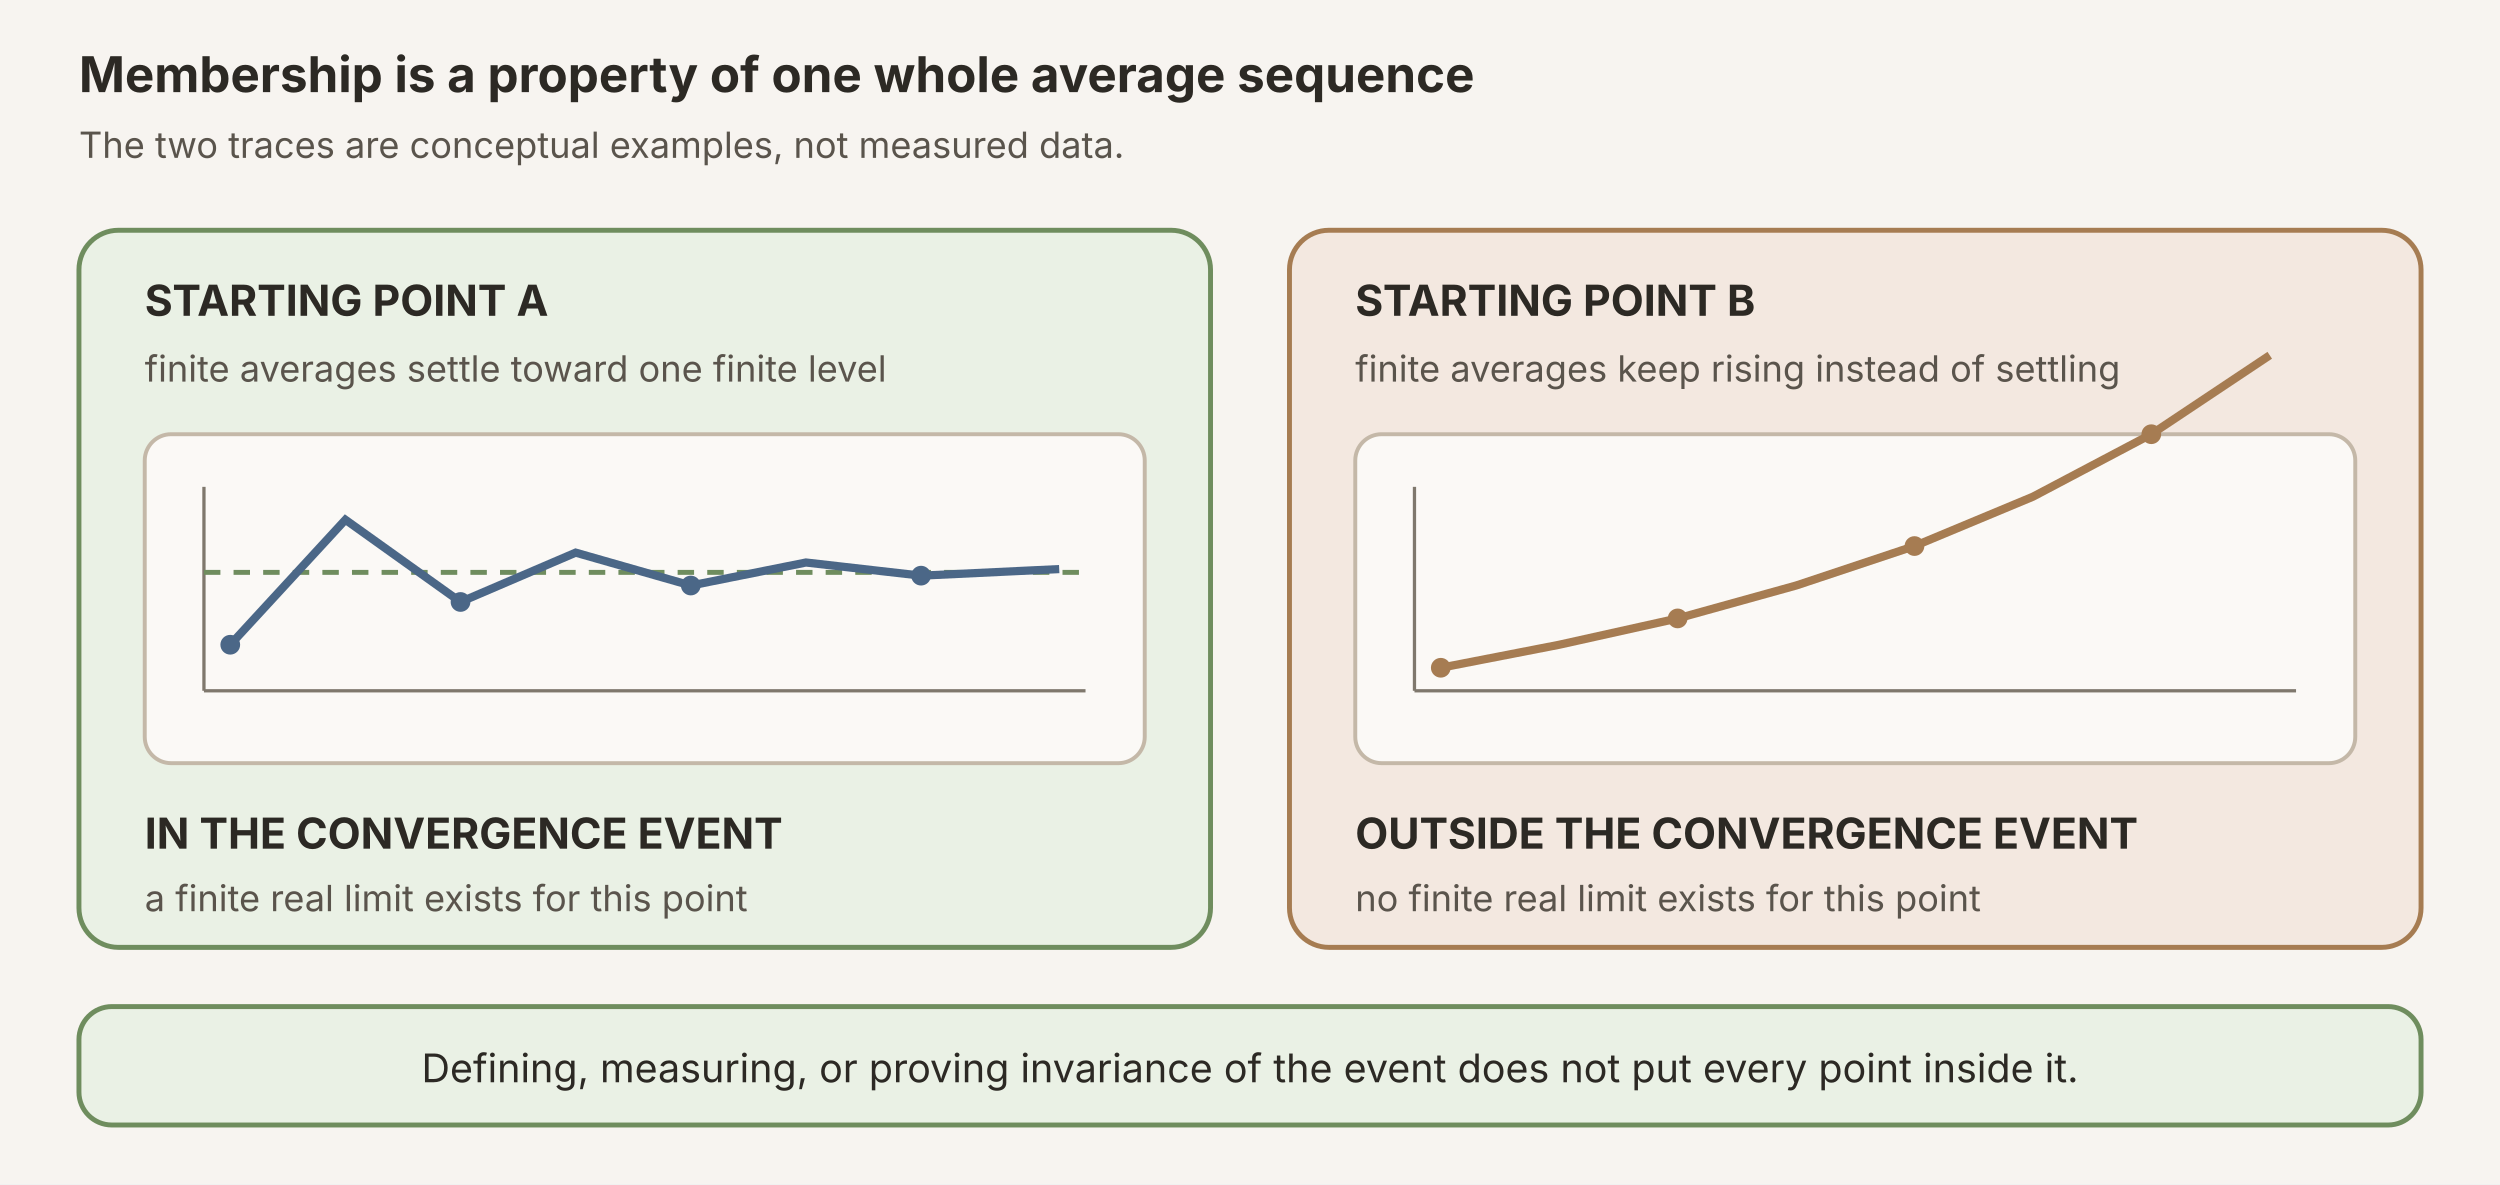
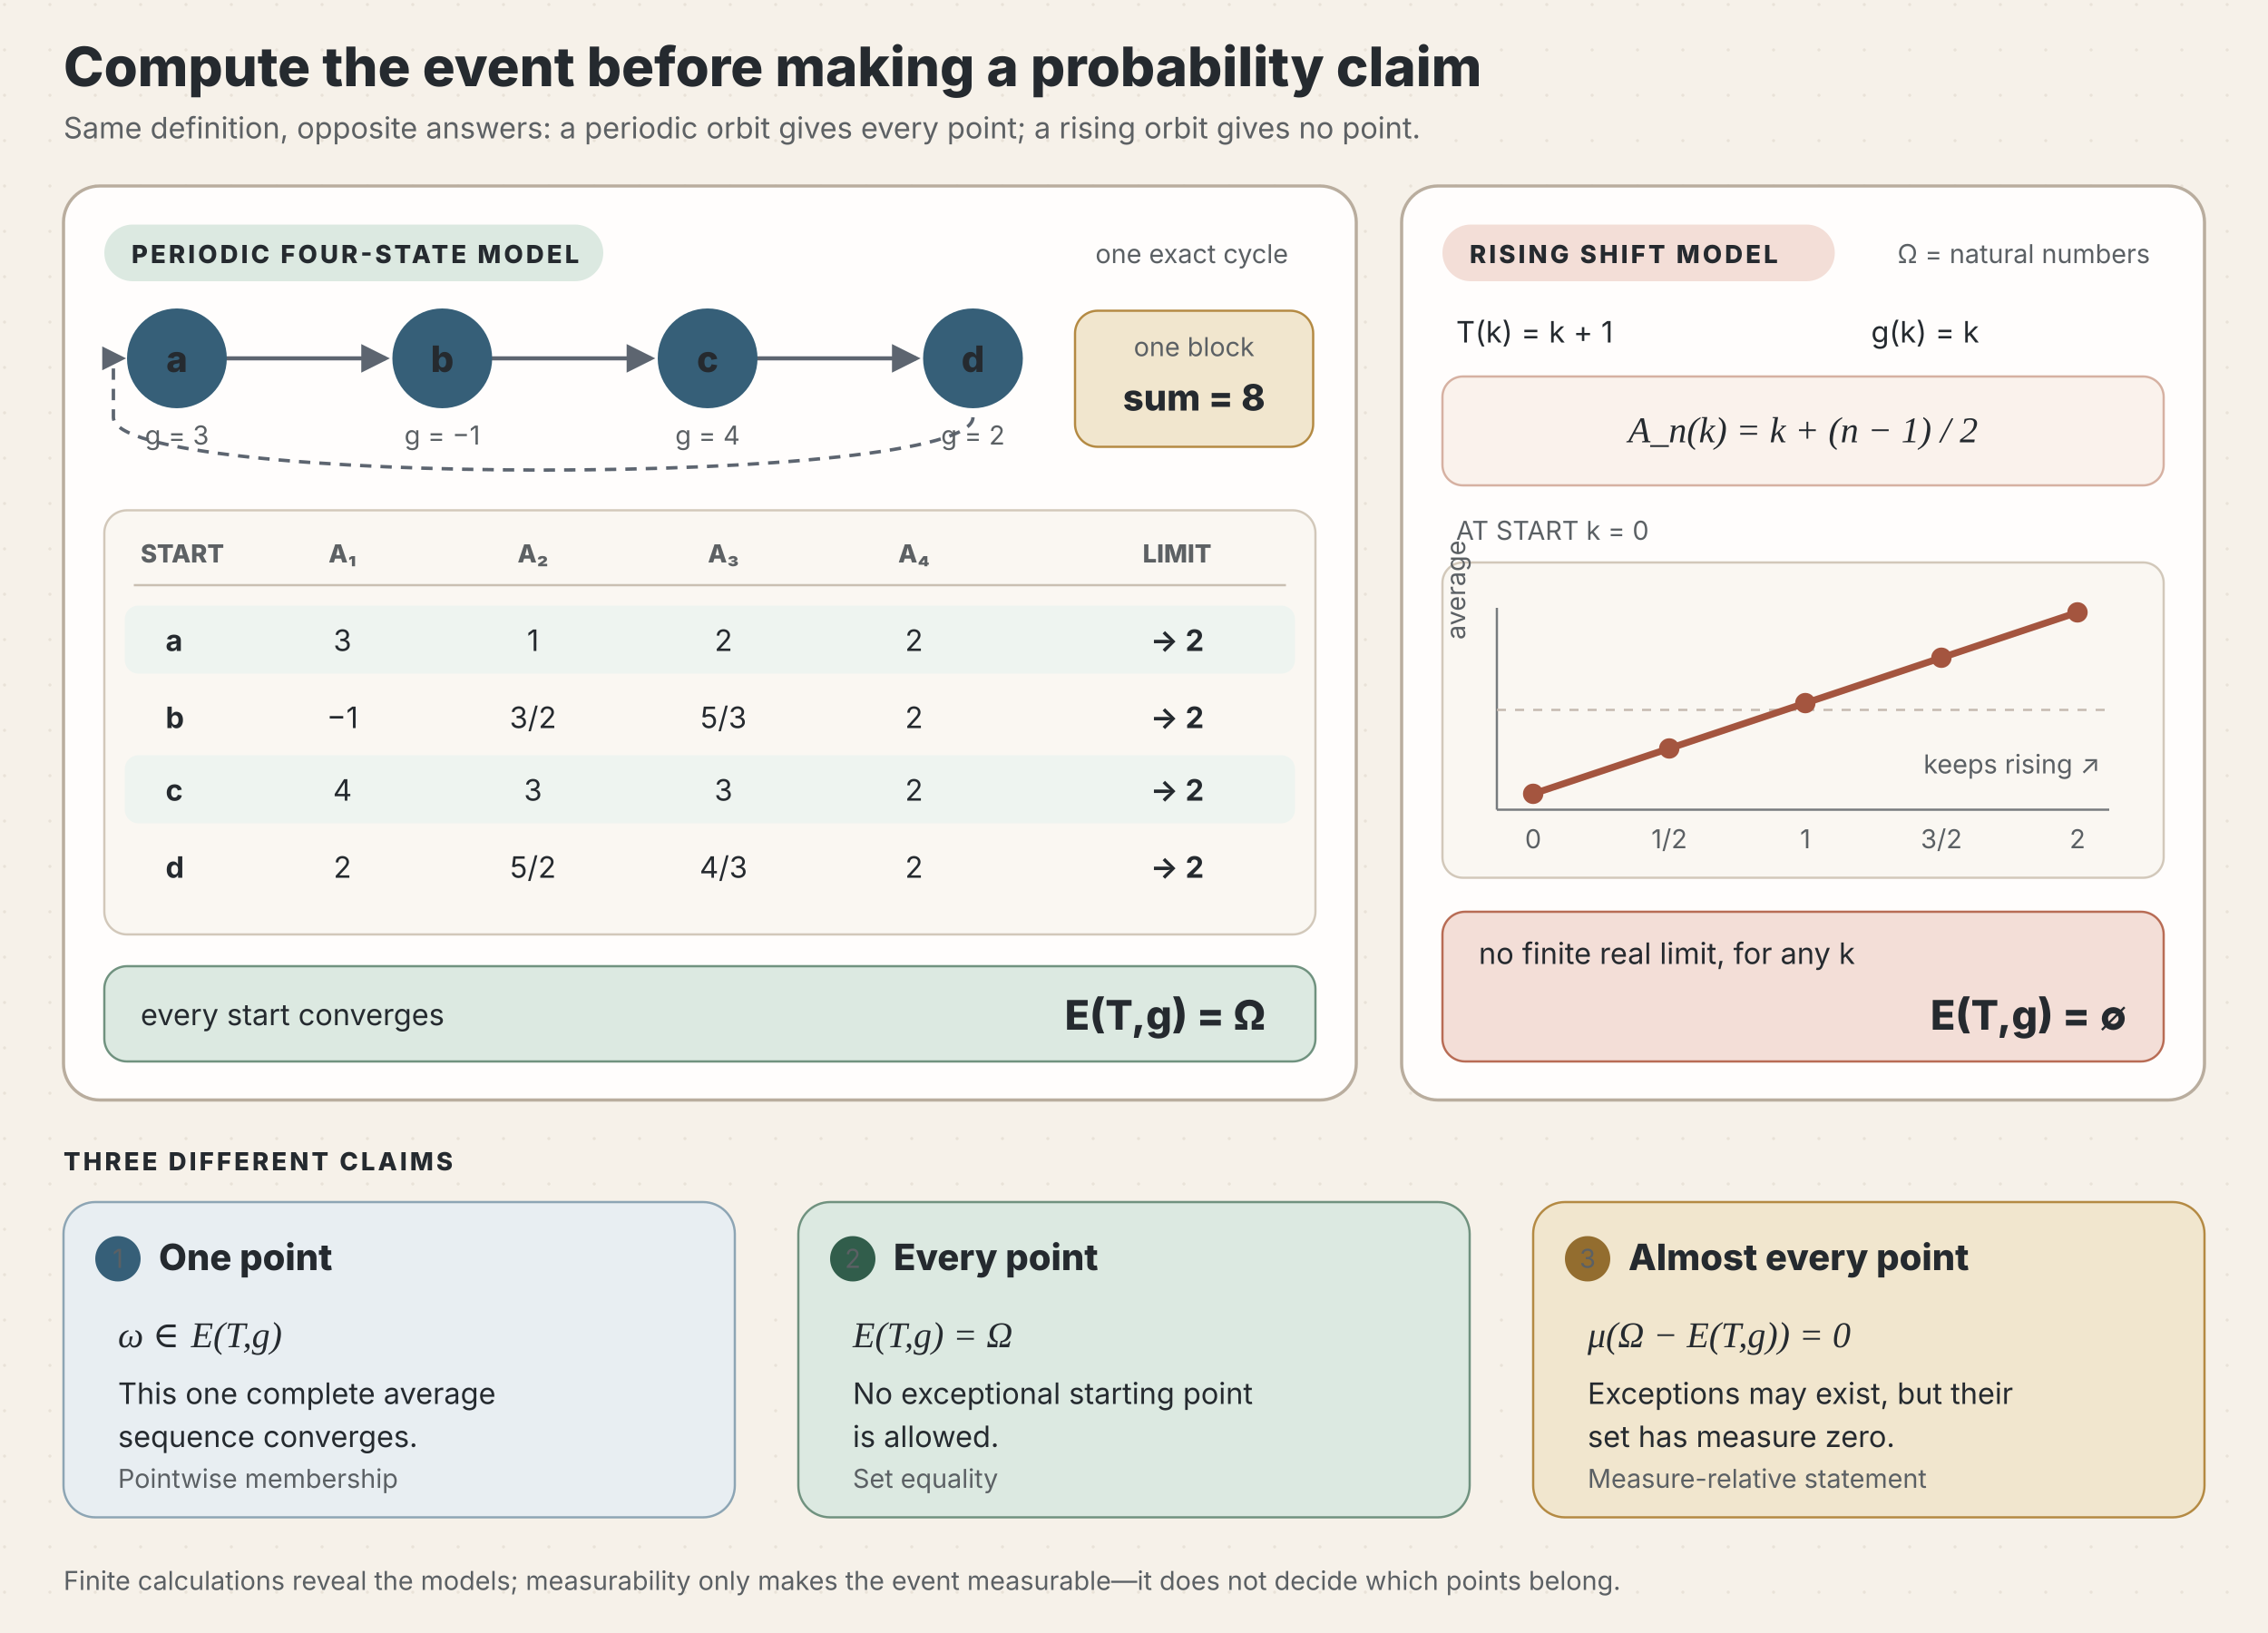
- <svg xmlns="http://www.w3.org/2000/svg" width="760" height="360" viewBox="0 0 760 360" role="img" aria-labelledby="eventTitle eventDesc">
-   <rect width="760" height="360" fill="#F7F4F0" />
+ <svg xmlns="http://www.w3.org/2000/svg" width="1000" height="720" viewBox="0 0 1000 720" role="img" focusable="false" aria-labelledby="eventTitle eventDesc">
+   <defs>
+     <marker id="arrow" viewBox="0 0 10 10" refX="8.5" refY="5" markerWidth="7" markerHeight="7" orient="auto-start-reverse">
+       <path d="M 0 0 L 10 5 L 0 10 z" fill="#5D6570" />
+     </marker>
+     <pattern id="paperDots" width="20" height="20" patternUnits="userSpaceOnUse">
+       <circle cx="2" cy="2" r="0.7" fill="#BBAE9C" opacity="0.22" />
+     </pattern>
+   </defs>
  <style>
-     .t{font-family:Inter,Arial,Helvetica,sans-serif;fill:#2C2924}
-     .title{font-size:15px;font-weight:700}
-     .h{font-size:13px;font-weight:700}
-     .s{font-size:12px}
-     .m{font-size:11px;fill:#5A544C}
-     .good{fill:#EAF1E5;stroke:#6F8D5E;stroke-width:1.5}
-     .warn{fill:#F3E8E0;stroke:#A67C52;stroke-width:1.5}
-     .plot{fill:#FBF9F6;stroke:#C4B8A8;stroke-width:1.2}
+     .txt{font-family:Inter,ui-sans-serif,system-ui,-apple-system,"Segoe UI",sans-serif;fill:#252A2F}
+     .title{font-size:24px;font-weight:760}
+     .subtitle{font-size:13px;fill:#5D6164}
+     .kicker{font-size:11px;font-weight:800;letter-spacing:1.25px}
+     .head{font-size:16px;font-weight:760}
+     .body{font-size:13px}
+     .small{font-size:11.5px;fill:#5B6064}
+     .tablehead{font-size:11px;font-weight:760;fill:#5D6164}
+     .number{font-size:13px;font-weight:680}
+     .math{font-family:"STIX Two Text","Times New Roman",serif;font-size:16px;font-style:italic}
+     .result{font-size:18px;font-weight:800}
+     .panel{fill:#FFFDFC;stroke:#B9AD9E;stroke-width:1.4}
+     .line{stroke:#C9BFB2;stroke-width:1}
  </style>
-   <text x="24" y="28" class="t title">Membership is a property of one whole average sequence</text>
-   <text x="24" y="48" class="t m">The two traces are conceptual examples, not measured data.</text>
-   <rect class="good" x="24" y="70" width="344" height="218" rx="12" />
-   <text x="44" y="96" class="t h">STARTING POINT A</text>
-   <text x="44" y="116" class="t m">finite averages settle toward one finite level</text>
-   <rect class="plot" x="44" y="132" width="304" height="100" rx="8" />
-   <line x1="62" y1="210" x2="330" y2="210" stroke="#7F786D" stroke-width="1" />
-   <line x1="62" y1="148" x2="62" y2="210" stroke="#7F786D" stroke-width="1" />
-   <line x1="62" y1="174" x2="330" y2="174" stroke="#6F8D5E" stroke-width="1.5" stroke-dasharray="5 4" />
-   <polyline points="70,196 105,158 140,183 175,168 210,178 245,171 280,175 322,173" fill="none" stroke="#4B6787" stroke-width="2.5" />
-   <circle cx="70" cy="196" r="3" fill="#4B6787" />
-   <circle cx="140" cy="183" r="3" fill="#4B6787" />
-   <circle cx="210" cy="178" r="3" fill="#4B6787" />
-   <circle cx="280" cy="175" r="3" fill="#4B6787" />
-   <text x="44" y="258" class="t h" fill="#47633B">IN THE CONVERGENCE EVENT</text>
-   <text x="44" y="277" class="t m">a finite real limit exists for this point</text>
-   <rect class="warn" x="392" y="70" width="344" height="218" rx="12" />
-   <text x="412" y="96" class="t h">STARTING POINT B</text>
-   <text x="412" y="116" class="t m">finite averages keep rising instead of settling</text>
-   <rect class="plot" x="412" y="132" width="304" height="100" rx="8" />
-   <line x1="430" y1="210" x2="698" y2="210" stroke="#7F786D" stroke-width="1" />
-   <line x1="430" y1="148" x2="430" y2="210" stroke="#7F786D" stroke-width="1" />
-   <polyline points="438,203 474,196 510,188 546,178 582,166 618,151 654,132 690,108" fill="none" stroke="#A67C52" stroke-width="2.5" />
-   <circle cx="438" cy="203" r="3" fill="#A67C52" />
-   <circle cx="510" cy="188" r="3" fill="#A67C52" />
-   <circle cx="582" cy="166" r="3" fill="#A67C52" />
-   <circle cx="654" cy="132" r="3" fill="#A67C52" />
-   <text x="412" y="258" class="t h" fill="#934F1F">OUTSIDE THE CONVERGENCE EVENT</text>
-   <text x="412" y="277" class="t m">no finite real limit exists for this point</text>
-   <rect x="24" y="306" width="712" height="36" rx="10" fill="#EAF1E5" stroke="#6F8D5E" stroke-width="1.5" />
-   <text x="380" y="329" text-anchor="middle" class="t s">Defining, measuring, or proving invariance of the event does not put every point inside it.</text>
+   <rect width="1000" height="720" fill="#F6F1E9" />
+   <rect width="1000" height="720" fill="url(#paperDots)" />
+   <text x="28" y="38" class="txt title">Compute the event before making a probability claim</text>
+   <text x="28" y="61" class="txt subtitle">Same definition, opposite answers: a periodic orbit gives every point; a rising orbit gives no point.</text>
+   <rect x="28" y="82" width="570" height="403" rx="16" class="panel" />
+   <rect x="46" y="99" width="220" height="25" rx="12.5" fill="#DCE9E1" />
+   <text x="58" y="116" class="txt kicker" fill="#315D4B">PERIODIC FOUR-STATE MODEL</text>
+   <text x="568" y="116" text-anchor="end" class="txt small">one exact cycle</text>
+   <line x1="98" y1="158" x2="170" y2="158" stroke="#5D6570" stroke-width="1.8" marker-end="url(#arrow)" />
+   <line x1="215" y1="158" x2="287" y2="158" stroke="#5D6570" stroke-width="1.8" marker-end="url(#arrow)" />
+   <line x1="332" y1="158" x2="404" y2="158" stroke="#5D6570" stroke-width="1.8" marker-end="url(#arrow)" />
+   <path d="M 429 184 C 429 215, 50 215, 50 184 L 50 158 L 54 158" fill="none" stroke="#5D6570" stroke-width="1.5" stroke-dasharray="5 4" marker-end="url(#arrow)" />
+   <circle cx="78" cy="158" r="22" fill="#365F78" />
+   <circle cx="195" cy="158" r="22" fill="#365F78" />
+   <circle cx="312" cy="158" r="22" fill="#365F78" />
+   <circle cx="429" cy="158" r="22" fill="#365F78" />
+   <text x="78" y="164" text-anchor="middle" class="txt head" fill="#FFFFFF">a</text>
+   <text x="195" y="164" text-anchor="middle" class="txt head" fill="#FFFFFF">b</text>
+   <text x="312" y="164" text-anchor="middle" class="txt head" fill="#FFFFFF">c</text>
+   <text x="429" y="164" text-anchor="middle" class="txt head" fill="#FFFFFF">d</text>
+   <text x="78" y="196" text-anchor="middle" class="txt small">g = 3</text>
+   <text x="195" y="196" text-anchor="middle" class="txt small">g = −1</text>
+   <text x="312" y="196" text-anchor="middle" class="txt small">g = 4</text>
+   <text x="429" y="196" text-anchor="middle" class="txt small">g = 2</text>
+   <rect x="474" y="137" width="105" height="60" rx="10" fill="#F1E6CE" stroke="#B48A43" />
+   <text x="526.5" y="157" text-anchor="middle" class="txt small">one block</text>
+   <text x="526.5" y="181" text-anchor="middle" class="txt head">sum = 8</text>
+   <rect x="46" y="225" width="534" height="187" rx="10" fill="#FAF7F2" stroke="#D2C8BA" />
+   <text x="62" y="248" class="txt tablehead">START</text>
+   <text x="151" y="248" text-anchor="middle" class="txt tablehead">A₁</text>
+   <text x="235" y="248" text-anchor="middle" class="txt tablehead">A₂</text>
+   <text x="319" y="248" text-anchor="middle" class="txt tablehead">A₃</text>
+   <text x="403" y="248" text-anchor="middle" class="txt tablehead">A₄</text>
+   <text x="519" y="248" text-anchor="middle" class="txt tablehead">LIMIT</text>
+   <line x1="59" y1="258" x2="567" y2="258" class="line" />
+   <rect x="55" y="267" width="516" height="30" rx="6" fill="#EEF4F0" />
+   <text x="73" y="287" class="txt number">a</text>
+   <text x="151" y="287" text-anchor="middle" class="txt body">3</text>
+   <text x="235" y="287" text-anchor="middle" class="txt body">1</text>
+   <text x="319" y="287" text-anchor="middle" class="txt body">2</text>
+   <text x="403" y="287" text-anchor="middle" class="txt body">2</text>
+   <text x="519" y="287" text-anchor="middle" class="txt number" fill="#315D4B">→ 2</text>
+   <text x="73" y="321" class="txt number">b</text>
+   <text x="151" y="321" text-anchor="middle" class="txt body">−1</text>
+   <text x="235" y="321" text-anchor="middle" class="txt body">3/2</text>
+   <text x="319" y="321" text-anchor="middle" class="txt body">5/3</text>
+   <text x="403" y="321" text-anchor="middle" class="txt body">2</text>
+   <text x="519" y="321" text-anchor="middle" class="txt number" fill="#315D4B">→ 2</text>
+   <rect x="55" y="333" width="516" height="30" rx="6" fill="#EEF4F0" />
+   <text x="73" y="353" class="txt number">c</text>
+   <text x="151" y="353" text-anchor="middle" class="txt body">4</text>
+   <text x="235" y="353" text-anchor="middle" class="txt body">3</text>
+   <text x="319" y="353" text-anchor="middle" class="txt body">3</text>
+   <text x="403" y="353" text-anchor="middle" class="txt body">2</text>
+   <text x="519" y="353" text-anchor="middle" class="txt number" fill="#315D4B">→ 2</text>
+   <text x="73" y="387" class="txt number">d</text>
+   <text x="151" y="387" text-anchor="middle" class="txt body">2</text>
+   <text x="235" y="387" text-anchor="middle" class="txt body">5/2</text>
+   <text x="319" y="387" text-anchor="middle" class="txt body">4/3</text>
+   <text x="403" y="387" text-anchor="middle" class="txt body">2</text>
+   <text x="519" y="387" text-anchor="middle" class="txt number" fill="#315D4B">→ 2</text>
+   <rect x="46" y="426" width="534" height="42" rx="10" fill="#DCE9E1" stroke="#70927F" />
+   <text x="62" y="452" class="txt body">every start converges</text>
+   <text x="558" y="454" text-anchor="end" class="txt result" fill="#315D4B">E(T,g) = Ω</text>
+   <rect x="618" y="82" width="354" height="403" rx="16" class="panel" />
+   <rect x="636" y="99" width="173" height="25" rx="12.5" fill="#F3DED7" />
+   <text x="648" y="116" class="txt kicker" fill="#874D3B">RISING SHIFT MODEL</text>
+   <text x="948" y="116" text-anchor="end" class="txt small">Ω = natural numbers</text>
+   <text x="642" y="151" class="txt body">T(k) = k + 1</text>
+   <text x="825" y="151" class="txt body">g(k) = k</text>
+   <rect x="636" y="166" width="318" height="48" rx="9" fill="#FAF2EC" stroke="#D6B1A2" />
+   <text x="795" y="195" text-anchor="middle" class="txt math">A_n(k) = k + (n − 1) / 2</text>
+   <text x="642" y="238" class="txt small">AT START k = 0</text>
+   <rect x="636" y="248" width="318" height="139" rx="9" fill="#FAF7F2" stroke="#D2C8BA" />
+   <line x1="660" y1="357" x2="930" y2="357" stroke="#777B7E" />
+   <line x1="660" y1="268" x2="660" y2="357" stroke="#777B7E" />
+   <line x1="660" y1="313" x2="930" y2="313" stroke="#C5BAB0" stroke-dasharray="4 4" />
+   <polyline points="676,350 736,330 796,310 856,290 916,270" fill="none" stroke="#A4553F" stroke-width="3" />
+   <circle cx="676" cy="350" r="4.5" fill="#A4553F" />
+   <circle cx="736" cy="330" r="4.5" fill="#A4553F" />
+   <circle cx="796" cy="310" r="4.5" fill="#A4553F" />
+   <circle cx="856" cy="290" r="4.5" fill="#A4553F" />
+   <circle cx="916" cy="270" r="4.5" fill="#A4553F" />
+   <text x="676" y="374" text-anchor="middle" class="txt small">0</text>
+   <text x="736" y="374" text-anchor="middle" class="txt small">1/2</text>
+   <text x="796" y="374" text-anchor="middle" class="txt small">1</text>
+   <text x="856" y="374" text-anchor="middle" class="txt small">3/2</text>
+   <text x="916" y="374" text-anchor="middle" class="txt small">2</text>
+   <text x="646" y="282" class="txt small" transform="rotate(-90 646 282)">average</text>
+   <text x="926" y="341" text-anchor="end" class="txt small" fill="#874D3B">keeps rising ↗</text>
+   <rect x="636" y="402" width="318" height="66" rx="10" fill="#F3DED7" stroke="#B86C55" />
+   <text x="652" y="425" class="txt body">no finite real limit, for any k</text>
+   <text x="938" y="454" text-anchor="end" class="txt result" fill="#874D3B">E(T,g) = ∅</text>
+   <text x="28" y="516" class="txt kicker" fill="#5D6164">THREE DIFFERENT CLAIMS</text>
+   <rect x="28" y="530" width="296" height="139" rx="14" fill="#E8EEF2" stroke="#8DA5B4" />
+   <circle cx="52" cy="555" r="10" fill="#365F78" />
+   <text x="52" y="559" text-anchor="middle" class="txt small" fill="#FFFFFF">1</text>
+   <text x="70" y="560" class="txt head">One point</text>
+   <text x="52" y="594" class="txt math">ω ∈ E(T,g)</text>
+   <text x="52" y="619" class="txt body">This one complete average</text>
+   <text x="52" y="638" class="txt body">sequence converges.</text>
+   <text x="52" y="656" class="txt small">Pointwise membership</text>
+   <rect x="352" y="530" width="296" height="139" rx="14" fill="#DCE9E1" stroke="#70927F" />
+   <circle cx="376" cy="555" r="10" fill="#315D4B" />
+   <text x="376" y="559" text-anchor="middle" class="txt small" fill="#FFFFFF">2</text>
+   <text x="394" y="560" class="txt head">Every point</text>
+   <text x="376" y="594" class="txt math">E(T,g) = Ω</text>
+   <text x="376" y="619" class="txt body">No exceptional starting point</text>
+   <text x="376" y="638" class="txt body">is allowed.</text>
+   <text x="376" y="656" class="txt small">Set equality</text>
+   <rect x="676" y="530" width="296" height="139" rx="14" fill="#F1E6CE" stroke="#B48A43" />
+   <circle cx="700" cy="555" r="10" fill="#936D2F" />
+   <text x="700" y="559" text-anchor="middle" class="txt small" fill="#FFFFFF">3</text>
+   <text x="718" y="560" class="txt head">Almost every point</text>
+   <text x="700" y="594" class="txt math">μ(Ω − E(T,g)) = 0</text>
+   <text x="700" y="619" class="txt body">Exceptions may exist, but their</text>
+   <text x="700" y="638" class="txt body">set has measure zero.</text>
+   <text x="700" y="656" class="txt small">Measure-relative statement</text>
+   <text x="28" y="701" class="txt small">Finite calculations reveal the models; measurability only makes the event measurable—it does not decide which points belong.</text>
</svg>
